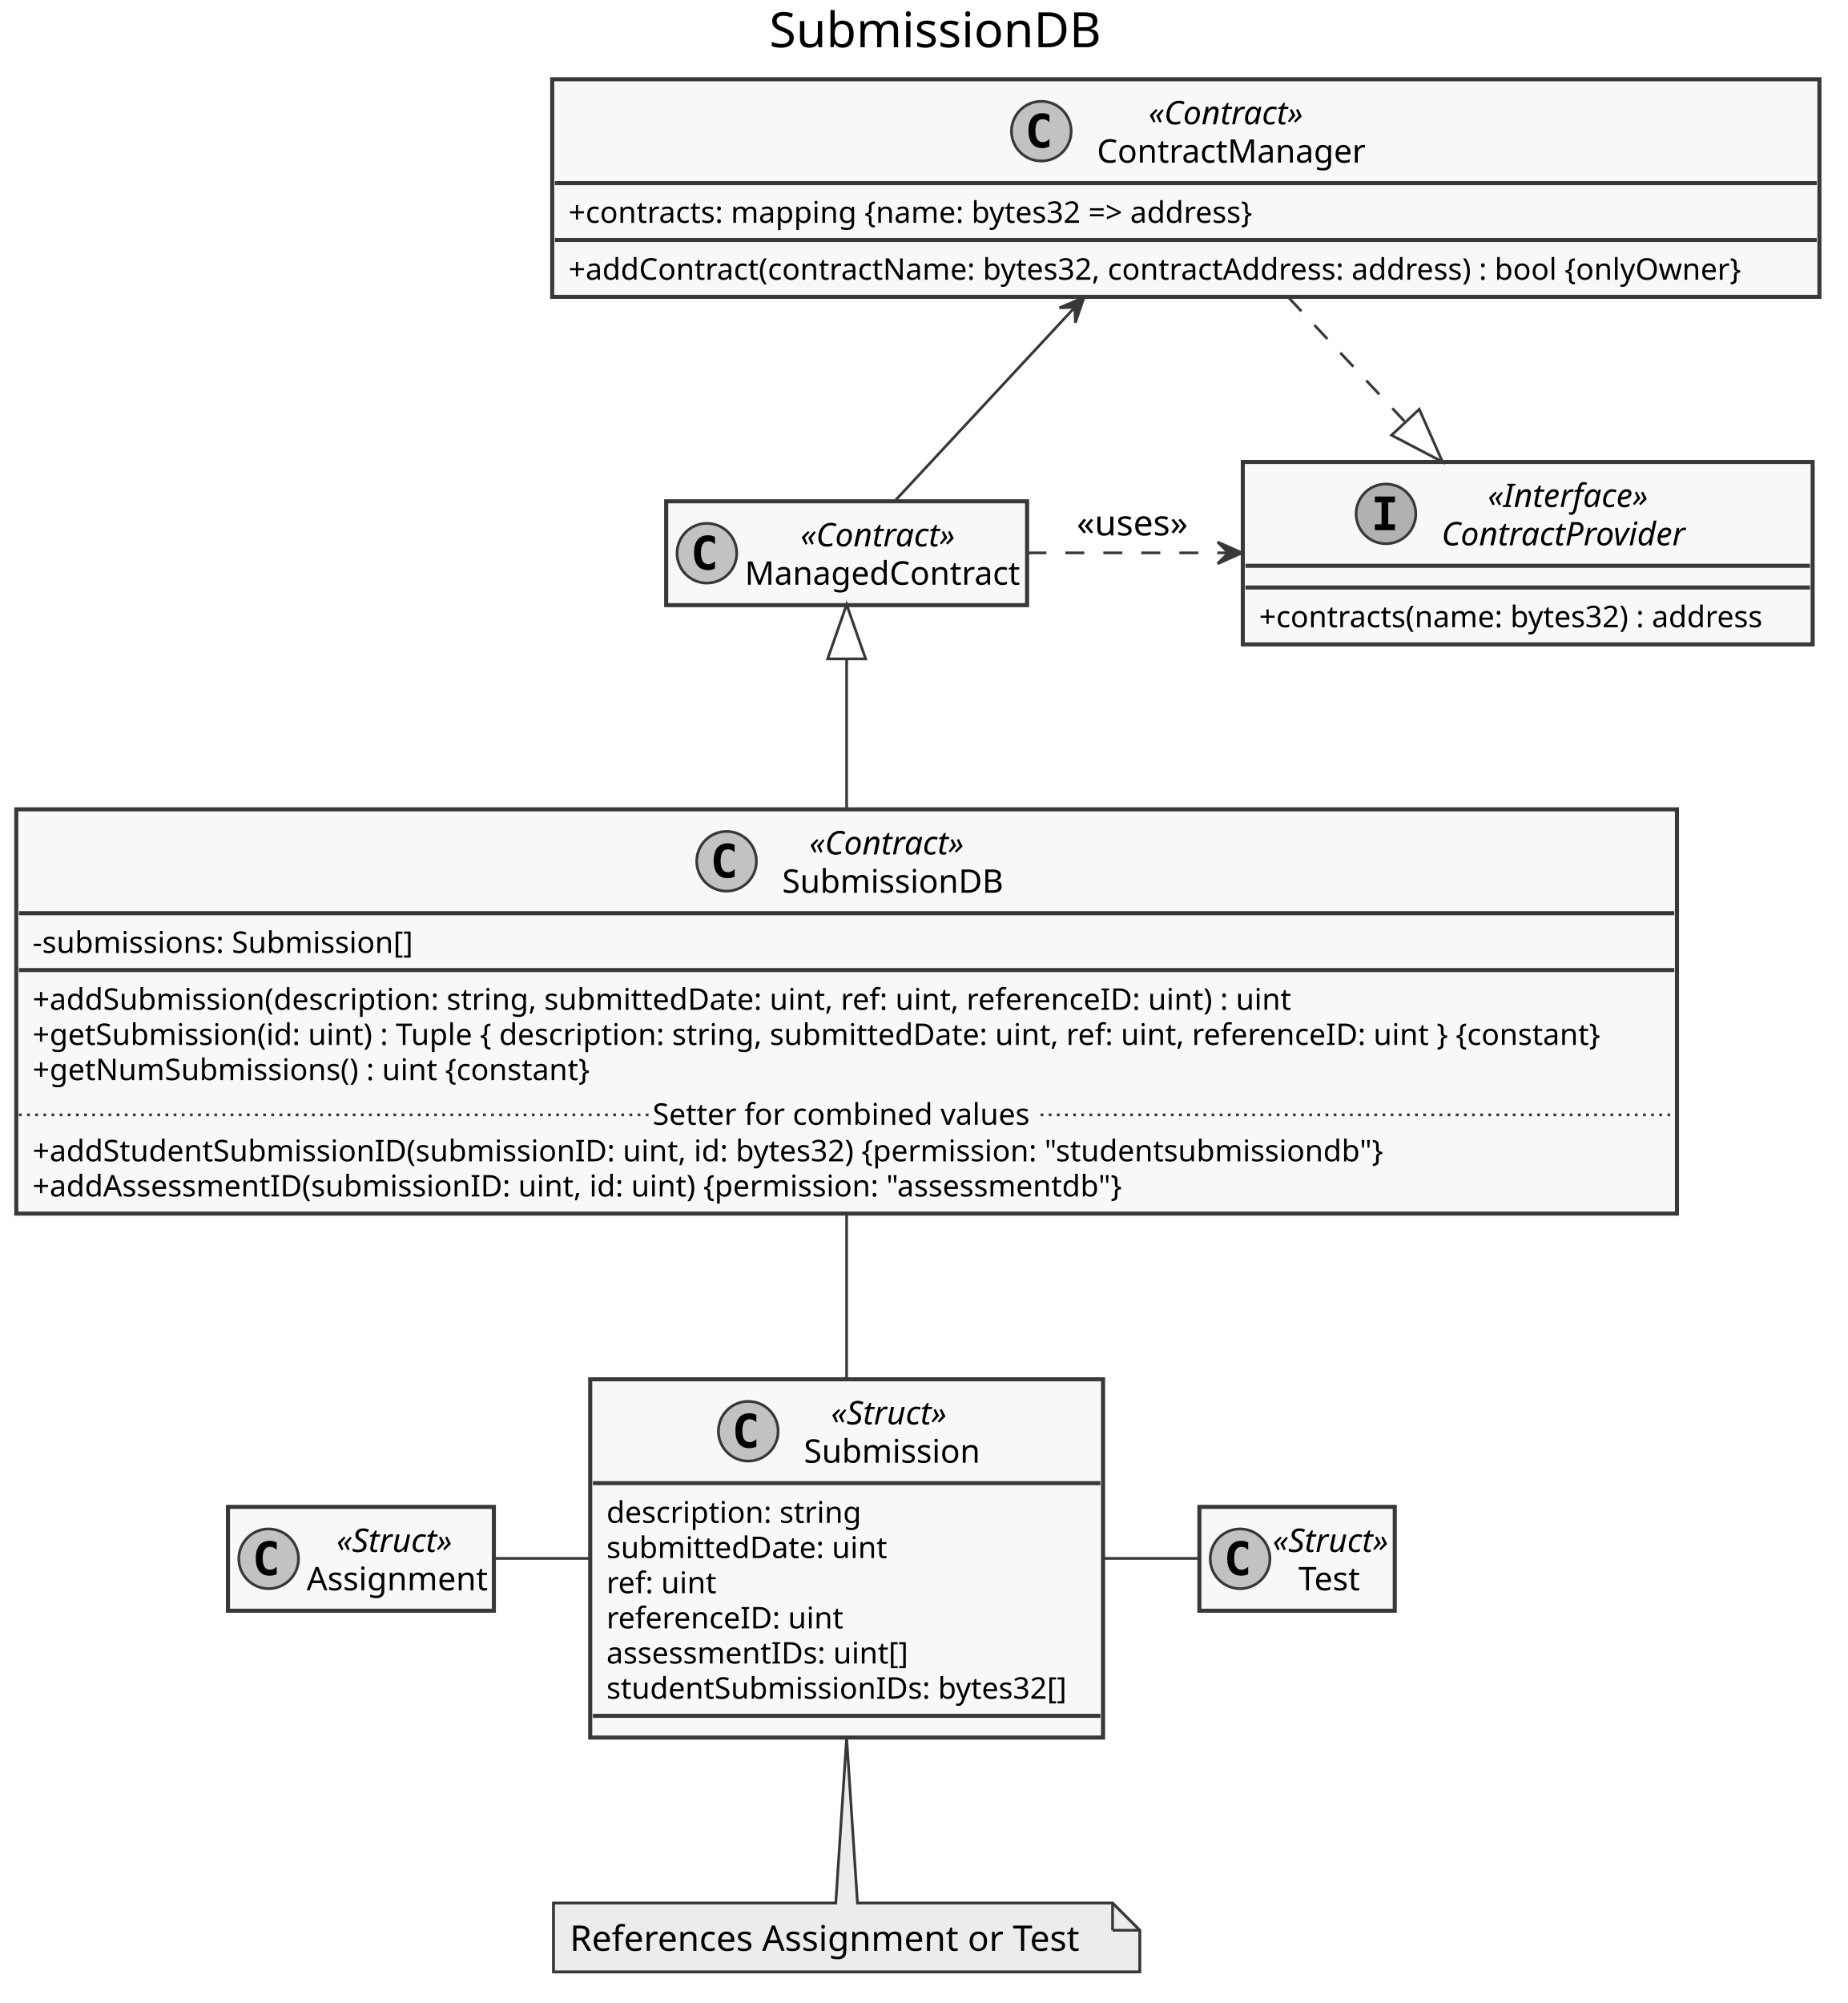
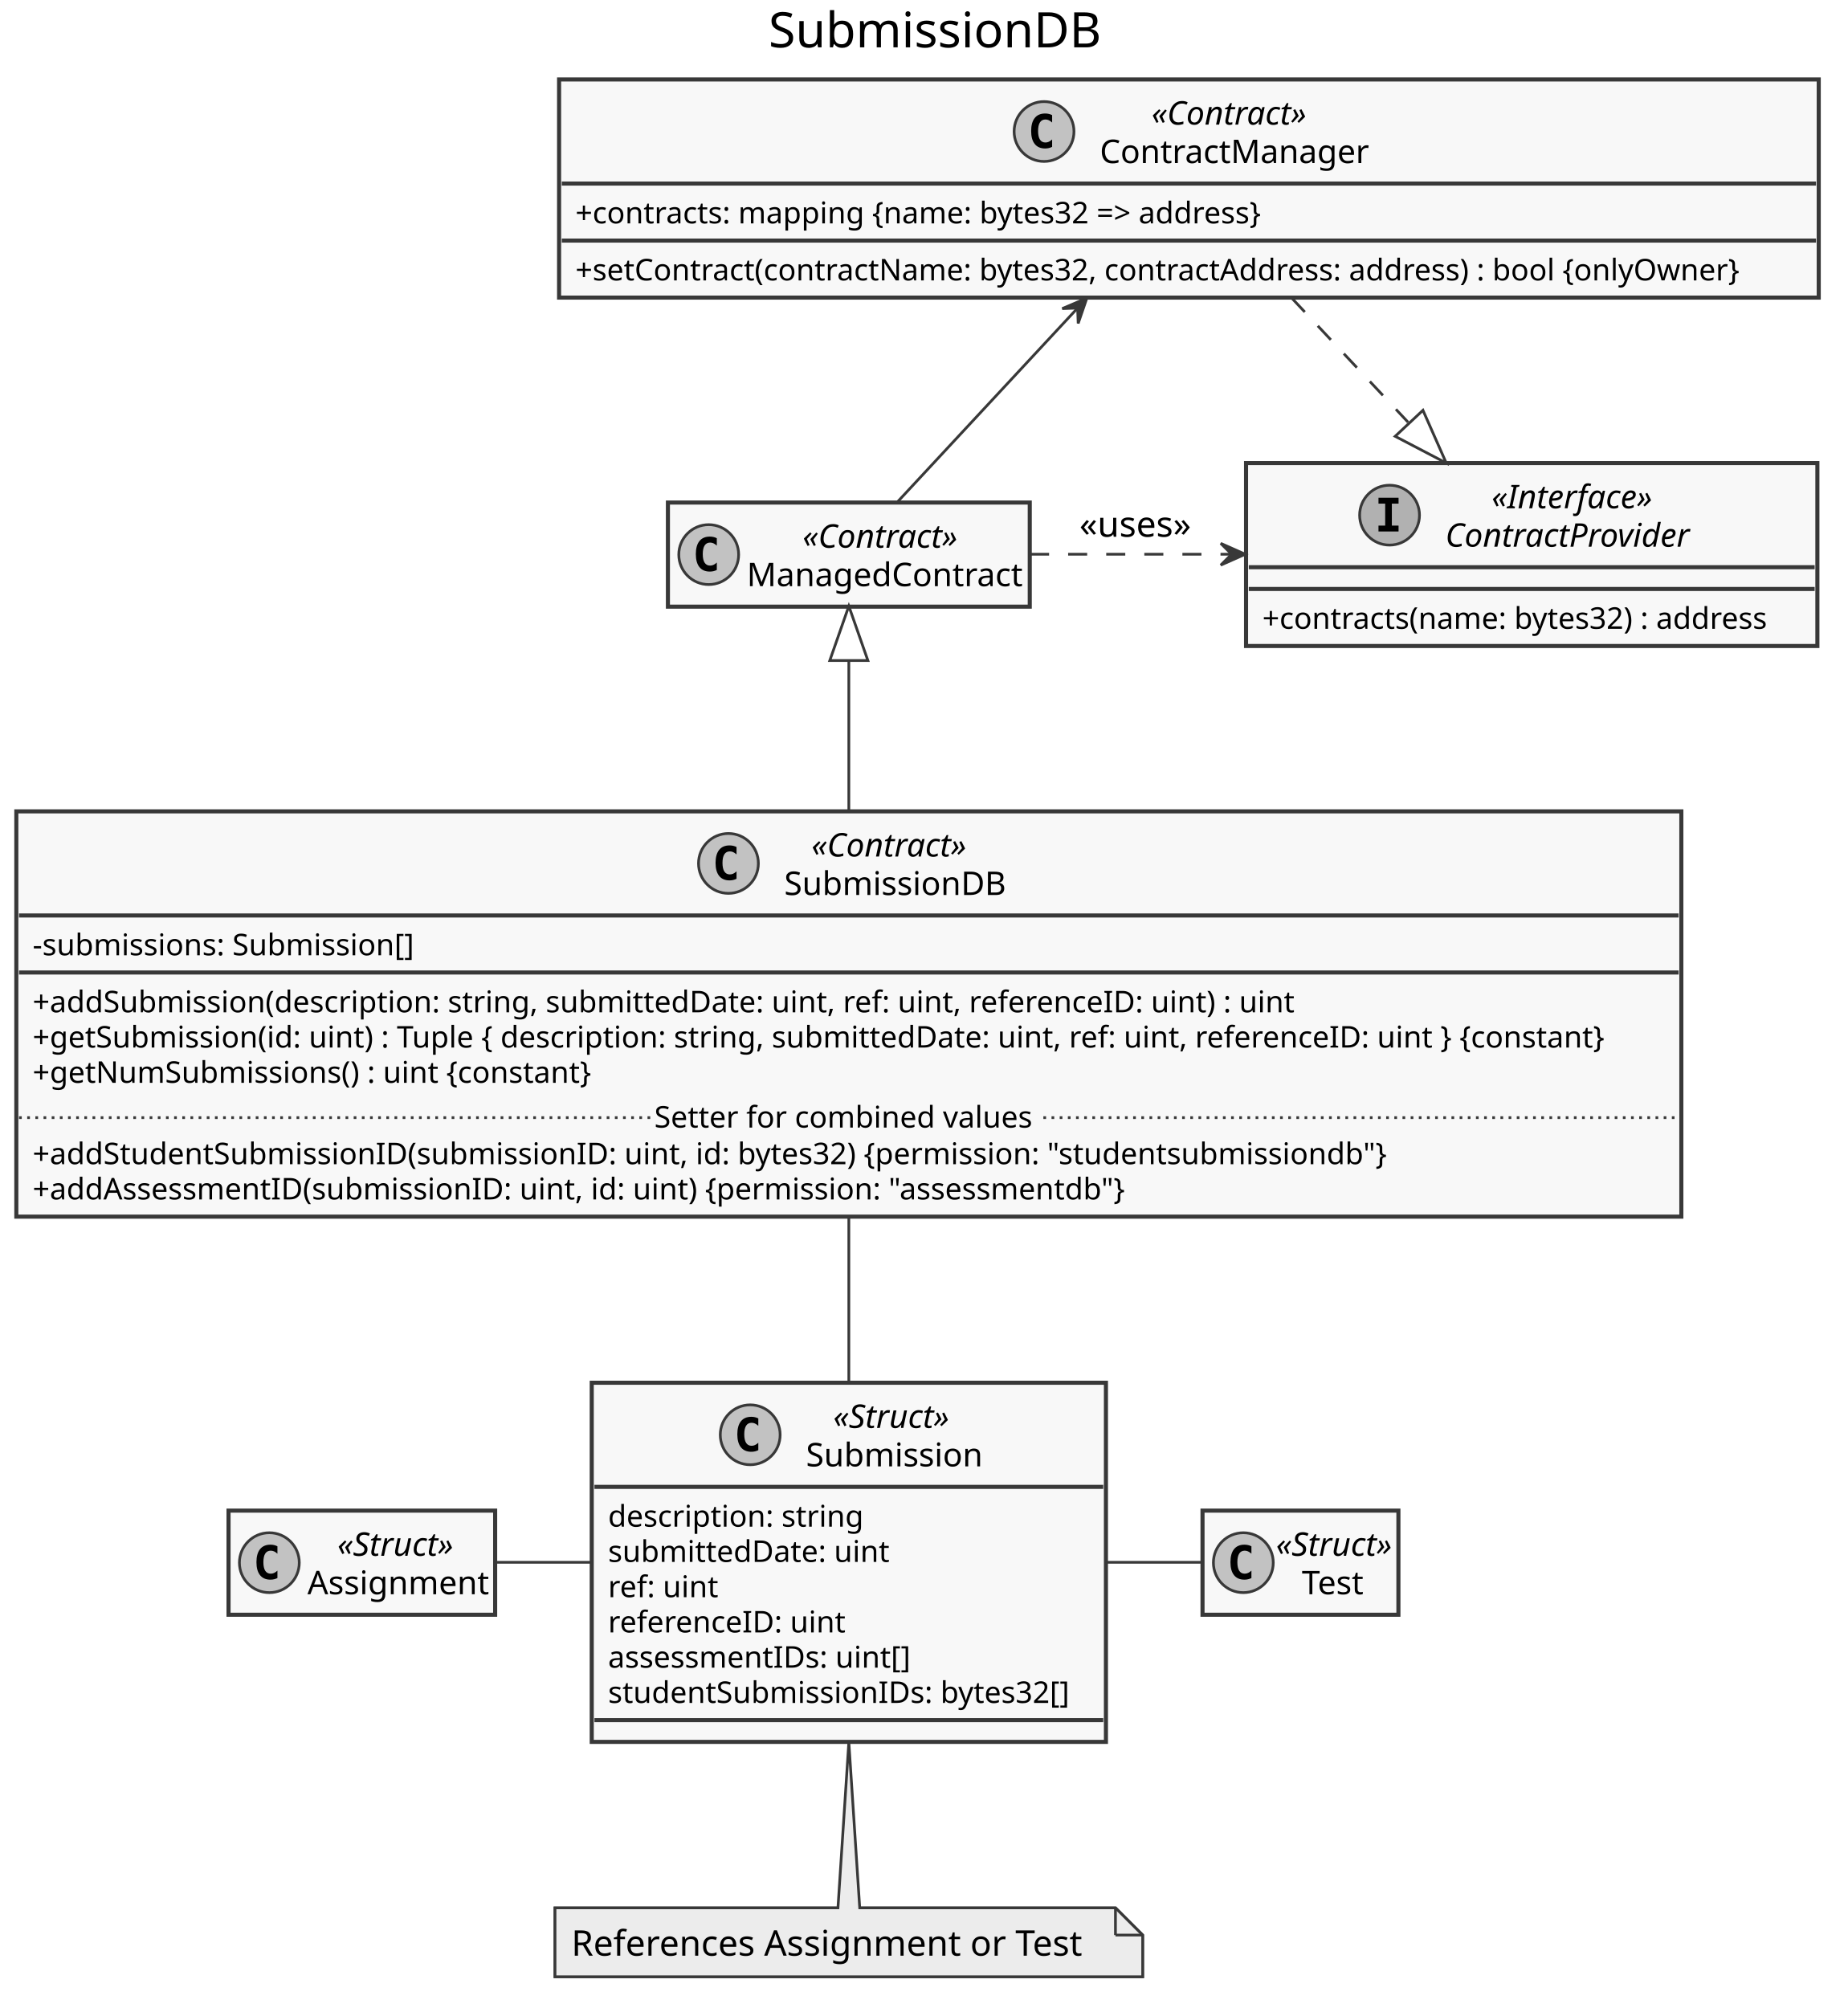
- <svg xmlns="http://www.w3.org/2000/svg" contentScriptType="application/ecmascript" contentStyleType="text/css" height="738px" preserveAspectRatio="none" style="width:681px;height:738px;" version="1.1" viewBox="0 0 681 738" width="681px" zoomAndPan="magnify">
+ <svg xmlns="http://www.w3.org/2000/svg" contentScriptType="application/ecmascript" contentStyleType="text/css" height="738px" preserveAspectRatio="none" style="width:679px;height:738px;" version="1.1" viewBox="0 0 679 738" width="679px" zoomAndPan="magnify">
  <defs />
  <g>
-     <text fill="#000000" font-family="Source Sans Pro Semibold" font-size="18" lengthAdjust="spacingAndGlyphs" textLength="122" x="283.5" y="17.402">SubmissionDB</text>
+     <text fill="#000000" font-family="Source Sans Pro Semibold" font-size="18" lengthAdjust="spacingAndGlyphs" textLength="122" x="282.5" y="17.402">SubmissionDB</text>
    <rect fill="#F8F8F8" height="67.221" id="ContractProvider" style="stroke: #383838; stroke-width: 1.5;" width="210" x="458" y="170.199" />
    <ellipse cx="510.75" cy="189.332" fill="#B1B1B1" rx="11" ry="11" style="stroke: #383838; stroke-width: 1.0;" />
    <path d="M506.678,185.097 L506.678,182.939 L514.057,182.939 L514.057,185.097 L511.592,185.097 L511.592,193.174 L514.057,193.174 L514.057,195.332 L506.678,195.332 L506.678,193.174 L509.143,193.174 L509.143,185.097 Z " />
    <text fill="#000000" font-family="Source Sans Pro Semibold" font-size="12" font-style="italic" lengthAdjust="spacingAndGlyphs" textLength="62" x="548.25" y="186.801">«Interface»</text>
    <text fill="#000000" font-family="Source Sans Pro Semibold" font-size="12" font-style="italic" lengthAdjust="spacingAndGlyphs" textLength="96" x="531.25" y="200.934">ContractProvider</text>
    <line style="stroke: #383838; stroke-width: 1.5;" x1="459" x2="667" y1="208.465" y2="208.465" />
    <line style="stroke: #383838; stroke-width: 1.5;" x1="459" x2="667" y1="216.465" y2="216.465" />
    <text fill="#000000" font-family="Source Sans Pro Semibold" font-size="11" lengthAdjust="spacingAndGlyphs" textLength="198" x="464" y="231.1">+contracts(name: bytes32) : address</text>
-     <rect fill="#F8F8F8" height="80.176" id="ContractManager" style="stroke: #383838; stroke-width: 1.5;" width="467" x="203.5" y="29.199" />
+     <rect fill="#F8F8F8" height="80.176" id="ContractManager" style="stroke: #383838; stroke-width: 1.5;" width="463" x="205.5" y="29.199" />
    <ellipse cx="383.75" cy="48.332" fill="#C2C2C2" rx="11" ry="11" style="stroke: #383838; stroke-width: 1.0;" />
    <path d="M386.723,53.975 Q386.142,54.274 385.503,54.423 Q384.864,54.573 384.158,54.573 Q381.651,54.573 380.332,52.921 Q379.012,51.269 379.012,48.148 Q379.012,45.019 380.332,43.367 Q381.651,41.715 384.158,41.715 Q384.864,41.715 385.511,41.864 Q386.159,42.014 386.723,42.312 L386.723,45.035 Q386.092,44.454 385.499,44.184 Q384.905,43.915 384.274,43.915 Q382.93,43.915 382.245,44.981 Q381.56,46.048 381.56,48.148 Q381.56,50.24 382.245,51.306 Q382.93,52.373 384.274,52.373 Q384.905,52.373 385.499,52.103 Q386.092,51.834 386.723,51.252 Z " />
    <text fill="#000000" font-family="Source Sans Pro Semibold" font-size="12" font-style="italic" lengthAdjust="spacingAndGlyphs" textLength="60" x="423.25" y="45.801">«Contract»</text>
    <text fill="#000000" font-family="Source Sans Pro Semibold" font-size="12" lengthAdjust="spacingAndGlyphs" textLength="98" x="404.25" y="59.934">ContractManager</text>
-     <line style="stroke: #383838; stroke-width: 1.5;" x1="204.5" x2="669.5" y1="67.465" y2="67.465" />
-     <text fill="#000000" font-family="Source Sans Pro Semibold" font-size="11" lengthAdjust="spacingAndGlyphs" textLength="269" x="209.5" y="82.1">+contracts: mapping {name: bytes32 =&gt; address}</text>
-     <line style="stroke: #383838; stroke-width: 1.5;" x1="204.5" x2="669.5" y1="88.42" y2="88.42" />
-     <text fill="#000000" font-family="Source Sans Pro Semibold" font-size="11" lengthAdjust="spacingAndGlyphs" textLength="455" x="209.5" y="103.055">+addContract(contractName: bytes32, contractAddress: address) : bool {onlyOwner}</text>
+     <line style="stroke: #383838; stroke-width: 1.5;" x1="206.5" x2="667.5" y1="67.465" y2="67.465" />
+     <text fill="#000000" font-family="Source Sans Pro Semibold" font-size="11" lengthAdjust="spacingAndGlyphs" textLength="269" x="211.5" y="82.1">+contracts: mapping {name: bytes32 =&gt; address}</text>
+     <line style="stroke: #383838; stroke-width: 1.5;" x1="206.5" x2="667.5" y1="88.42" y2="88.42" />
+     <text fill="#000000" font-family="Source Sans Pro Semibold" font-size="11" lengthAdjust="spacingAndGlyphs" textLength="451" x="211.5" y="103.055">+setContract(contractName: bytes32, contractAddress: address) : bool {onlyOwner}</text>
    <rect fill="#F8F8F8" height="38.266" id="ManagedContract" style="stroke: #383838; stroke-width: 1.5;" width="133" x="245.5" y="184.699" />
    <ellipse cx="260.5" cy="203.832" fill="#C2C2C2" rx="11" ry="11" style="stroke: #383838; stroke-width: 1.0;" />
    <path d="M263.473,209.475 Q262.892,209.774 262.253,209.923 Q261.614,210.073 260.908,210.073 Q258.401,210.073 257.082,208.421 Q255.762,206.769 255.762,203.648 Q255.762,200.519 257.082,198.867 Q258.401,197.215 260.908,197.215 Q261.614,197.215 262.261,197.364 Q262.909,197.514 263.473,197.812 L263.473,200.535 Q262.842,199.954 262.249,199.684 Q261.655,199.415 261.024,199.415 Q259.68,199.415 258.995,200.481 Q258.31,201.548 258.31,203.648 Q258.31,205.74 258.995,206.806 Q259.68,207.873 261.024,207.873 Q261.655,207.873 262.249,207.603 Q262.842,207.333 263.473,206.752 Z " />
    <text fill="#000000" font-family="Source Sans Pro Semibold" font-size="12" font-style="italic" lengthAdjust="spacingAndGlyphs" textLength="60" x="295" y="201.301">«Contract»</text>
    <text fill="#000000" font-family="Source Sans Pro Semibold" font-size="12" lengthAdjust="spacingAndGlyphs" textLength="101" x="274.5" y="215.434">ManagedContract</text>
    <rect fill="#F8F8F8" height="38.266" id="Test" style="stroke: #383838; stroke-width: 1.5;" width="72" x="442" y="555.199" />
    <ellipse cx="457" cy="574.332" fill="#C2C2C2" rx="11" ry="11" style="stroke: #383838; stroke-width: 1.0;" />
    <path d="M459.973,579.975 Q459.392,580.274 458.753,580.423 Q458.114,580.573 457.408,580.573 Q454.901,580.573 453.582,578.921 Q452.262,577.269 452.262,574.148 Q452.262,571.019 453.582,569.367 Q454.901,567.715 457.408,567.715 Q458.114,567.715 458.761,567.864 Q459.409,568.014 459.973,568.312 L459.973,571.035 Q459.342,570.454 458.749,570.184 Q458.155,569.915 457.524,569.915 Q456.18,569.915 455.495,570.981 Q454.81,572.048 454.81,574.148 Q454.81,576.24 455.495,577.306 Q456.18,578.373 457.524,578.373 Q458.155,578.373 458.749,578.103 Q459.342,577.833 459.973,577.252 Z " />
    <text fill="#000000" font-family="Source Sans Pro Semibold" font-size="12" font-style="italic" lengthAdjust="spacingAndGlyphs" textLength="44" x="469" y="571.801">«Struct»</text>
    <text fill="#000000" font-family="Source Sans Pro Semibold" font-size="12" lengthAdjust="spacingAndGlyphs" textLength="25" x="478.5" y="585.934">Test</text>
    <rect fill="#F8F8F8" height="38.266" id="Assignment" style="stroke: #383838; stroke-width: 1.5;" width="98" x="84" y="555.199" />
    <ellipse cx="99" cy="574.332" fill="#C2C2C2" rx="11" ry="11" style="stroke: #383838; stroke-width: 1.0;" />
    <path d="M101.973,579.975 Q101.392,580.274 100.753,580.423 Q100.114,580.573 99.408,580.573 Q96.901,580.573 95.582,578.921 Q94.262,577.269 94.262,574.148 Q94.262,571.019 95.582,569.367 Q96.901,567.715 99.408,567.715 Q100.114,567.715 100.761,567.864 Q101.409,568.014 101.973,568.312 L101.973,571.035 Q101.342,570.454 100.749,570.184 Q100.155,569.915 99.524,569.915 Q98.18,569.915 97.495,570.981 Q96.81,572.048 96.81,574.148 Q96.81,576.24 97.495,577.306 Q98.18,578.373 99.524,578.373 Q100.155,578.373 100.749,578.103 Q101.342,577.833 101.973,577.252 Z " />
    <text fill="#000000" font-family="Source Sans Pro Semibold" font-size="12" font-style="italic" lengthAdjust="spacingAndGlyphs" textLength="44" x="124" y="571.801">«Struct»</text>
    <text fill="#000000" font-family="Source Sans Pro Semibold" font-size="12" lengthAdjust="spacingAndGlyphs" textLength="66" x="113" y="585.934">Assignment</text>
    <rect fill="#F8F8F8" height="131.996" id="Submission" style="stroke: #383838; stroke-width: 1.5;" width="189" x="217.5" y="508.199" />
    <ellipse cx="275.75" cy="527.332" fill="#C2C2C2" rx="11" ry="11" style="stroke: #383838; stroke-width: 1.0;" />
    <path d="M278.723,532.975 Q278.142,533.274 277.503,533.423 Q276.864,533.573 276.158,533.573 Q273.651,533.573 272.332,531.921 Q271.012,530.269 271.012,527.148 Q271.012,524.019 272.332,522.367 Q273.651,520.715 276.158,520.715 Q276.864,520.715 277.511,520.864 Q278.159,521.014 278.723,521.312 L278.723,524.035 Q278.092,523.454 277.499,523.184 Q276.905,522.915 276.274,522.915 Q274.93,522.915 274.245,523.981 Q273.56,525.048 273.56,527.148 Q273.56,529.24 274.245,530.306 Q274.93,531.373 276.274,531.373 Q276.905,531.373 277.499,531.103 Q278.092,530.833 278.723,530.252 Z " />
    <text fill="#000000" font-family="Source Sans Pro Semibold" font-size="12" font-style="italic" lengthAdjust="spacingAndGlyphs" textLength="44" x="306.25" y="524.801">«Struct»</text>
    <text fill="#000000" font-family="Source Sans Pro Semibold" font-size="12" lengthAdjust="spacingAndGlyphs" textLength="64" x="296.25" y="538.934">Submission</text>
    <line style="stroke: #383838; stroke-width: 1.5;" x1="218.5" x2="405.5" y1="546.465" y2="546.465" />
    <text fill="#000000" font-family="Source Sans Pro Semibold" font-size="11" lengthAdjust="spacingAndGlyphs" textLength="99" x="223.5" y="561.1">description: string</text>
    <text fill="#000000" font-family="Source Sans Pro Semibold" font-size="11" lengthAdjust="spacingAndGlyphs" textLength="105" x="223.5" y="574.055">submittedDate: uint</text>
    <text fill="#000000" font-family="Source Sans Pro Semibold" font-size="11" lengthAdjust="spacingAndGlyphs" textLength="42" x="223.5" y="587.01">ref: uint</text>
    <text fill="#000000" font-family="Source Sans Pro Semibold" font-size="11" lengthAdjust="spacingAndGlyphs" textLength="89" x="223.5" y="599.965">referenceID: uint</text>
    <text fill="#000000" font-family="Source Sans Pro Semibold" font-size="11" lengthAdjust="spacingAndGlyphs" textLength="115" x="223.5" y="612.92">assessmentIDs: uint[]</text>
    <text fill="#000000" font-family="Source Sans Pro Semibold" font-size="11" lengthAdjust="spacingAndGlyphs" textLength="177" x="223.5" y="625.875">studentSubmissionIDs: bytes32[]</text>
    <line style="stroke: #383838; stroke-width: 1.5;" x1="218.5" x2="405.5" y1="632.195" y2="632.195" />
    <polygon fill="#ECECEC" points="204,701.199,204,726.51,420,726.51,420,711.199,410,701.199,204,701.199" style="stroke: #383838; stroke-width: 1.0;" />
    <polygon fill="#ECECEC" points="204,701.199,204,726.51,420,726.51,420,711.199,410,701.199,316,701.199,312,640.273,308,701.199,204,701.199" style="stroke: #383838; stroke-width: 1.0;" />
    <line style="stroke: #383838; stroke-width: 1.0;" x1="410" x2="410" y1="701.199" y2="711.199" />
    <line style="stroke: #383838; stroke-width: 1.0;" x1="420" x2="410" y1="711.199" y2="711.199" />
    <text fill="#000000" font-family="Source Sans Pro Semibold" font-size="13" lengthAdjust="spacingAndGlyphs" textLength="195" x="210" y="718.768">References Assignment or Test</text>
    <rect fill="#F8F8F8" height="148.951" id="SubmissionDB" style="stroke: #383838; stroke-width: 1.5;" width="612" x="6" y="298.199" />
    <ellipse cx="267.75" cy="317.332" fill="#C2C2C2" rx="11" ry="11" style="stroke: #383838; stroke-width: 1.0;" />
    <path d="M270.723,322.975 Q270.142,323.274 269.503,323.423 Q268.864,323.573 268.158,323.573 Q265.651,323.573 264.332,321.921 Q263.012,320.269 263.012,317.148 Q263.012,314.019 264.332,312.367 Q265.651,310.715 268.158,310.715 Q268.864,310.715 269.511,310.864 Q270.159,311.014 270.723,311.312 L270.723,314.035 Q270.092,313.454 269.499,313.184 Q268.905,312.915 268.274,312.915 Q266.93,312.915 266.245,313.981 Q265.56,315.048 265.56,317.148 Q265.56,319.24 266.245,320.306 Q266.93,321.373 268.274,321.373 Q268.905,321.373 269.499,321.103 Q270.092,320.834 270.723,320.252 Z " />
    <text fill="#000000" font-family="Source Sans Pro Semibold" font-size="12" font-style="italic" lengthAdjust="spacingAndGlyphs" textLength="60" x="298.25" y="314.801">«Contract»</text>
    <text fill="#000000" font-family="Source Sans Pro Semibold" font-size="12" lengthAdjust="spacingAndGlyphs" textLength="80" x="288.25" y="328.934">SubmissionDB</text>
    <line style="stroke: #383838; stroke-width: 1.5;" x1="7" x2="617" y1="336.465" y2="336.465" />
    <text fill="#000000" font-family="Source Sans Pro Semibold" font-size="11" lengthAdjust="spacingAndGlyphs" textLength="150" x="12" y="351.1">-submissions: Submission[]</text>
    <line style="stroke: #383838; stroke-width: 1.5;" x1="7" x2="617" y1="357.42" y2="357.42" />
    <text fill="#000000" font-family="Source Sans Pro Semibold" font-size="11" lengthAdjust="spacingAndGlyphs" textLength="482" x="12" y="372.055">+addSubmission(description: string, submittedDate: uint, ref: uint, referenceID: uint) : uint</text>
    <text fill="#000000" font-family="Source Sans Pro Semibold" font-size="11" lengthAdjust="spacingAndGlyphs" textLength="600" x="12" y="385.01">+getSubmission(id: uint) : Tuple { description: string, submittedDate: uint, ref: uint, referenceID: uint } {constant}</text>
    <text fill="#000000" font-family="Source Sans Pro Semibold" font-size="11" lengthAdjust="spacingAndGlyphs" textLength="215" x="12" y="397.965">+getNumSubmissions() : uint {constant}</text>
    <text fill="#000000" font-family="Source Sans Pro Semibold" font-size="11" lengthAdjust="spacingAndGlyphs" textLength="518" x="12" y="427.875">+addStudentSubmissionID(submissionID: uint, id: bytes32) {permission: "studentsubmissiondb"}</text>
    <text fill="#000000" font-family="Source Sans Pro Semibold" font-size="11" lengthAdjust="spacingAndGlyphs" textLength="418" x="12" y="440.83">+addAssessmentID(submissionID: uint, id: uint) {permission: "assessmentdb"}</text>
    <line style="stroke: #383838; stroke-width: 1.0; stroke-dasharray: 1.0,2.0;" x1="7" x2="240.5" y1="410.763" y2="410.763" />
    <text fill="#000000" font-family="Source Sans Pro Semibold" font-size="11" lengthAdjust="spacingAndGlyphs" textLength="143" x="240.5" y="414.42">Setter for combined values</text>
    <line style="stroke: #383838; stroke-width: 1.0; stroke-dasharray: 1.0,2.0;" x1="383.5" x2="617" y1="410.763" y2="410.763" />
    <path d="M474.804,109.554 C488.254,123.911 503.539,140.226 517.561,155.195 " fill="none" id="ContractManager-ContractProvider" style="stroke: #383838; stroke-width: 1.0; stroke-dasharray: 7.0,7.0;" />
    <polygon fill="none" points="523.023,150.787,531.588,170.168,512.806,160.358,523.023,150.787" style="stroke: #383838; stroke-width: 1.0;" />
    <path d="M378.604,203.699 C401.343,203.699 427.417,203.699 452.661,203.699 " fill="none" id="ManagedContract-ContractProvider" style="stroke: #383838; stroke-width: 1.0; stroke-dasharray: 7.0,7.0;" />
    <polygon fill="#383838" points="457.697,203.699,448.697,199.699,452.697,203.699,448.697,207.699,457.697,203.699" style="stroke: #383838; stroke-width: 1.0;" />
    <text fill="#000000" font-family="Source Sans Pro Semibold" font-size="13" lengthAdjust="spacingAndGlyphs" textLength="43" x="396.75" y="197.268">«uses»</text>
    <path d="M395.95,113.369 C373.623,137.392 347.14,165.888 329.976,184.357 " fill="none" id="ContractManager-ManagedContract" style="stroke: #383838; stroke-width: 1.0;" />
    <polygon fill="#383838" points="399.496,109.554,390.439,113.423,396.092,113.216,396.299,118.869,399.496,109.554" style="stroke: #383838; stroke-width: 1.0;" />
    <path d="M312,243.028 C312,259.381 312,278.93 312,297.829 " fill="none" id="ManagedContract-SubmissionDB" style="stroke: #383838; stroke-width: 1.0;" />
    <polygon fill="none" points="305,242.757,312,222.757,319,242.757,305,242.757" style="stroke: #383838; stroke-width: 1.0;" />
    <path d="M312,447.444 C312,467.268 312,488.535 312,507.877 " fill="none" id="SubmissionDB-Submission" style="stroke: #383838; stroke-width: 1.0;" />
    <path d="M182.295,574.199 C193.948,574.199 205.601,574.199 217.255,574.199 " fill="none" id="Assignment-Submission" style="stroke: #383838; stroke-width: 1.0;" />
    <path d="M406.672,574.199 C418.374,574.199 430.076,574.199 441.779,574.199 " fill="none" id="Submission-Test" style="stroke: #383838; stroke-width: 1.0;" />
  </g>
</svg>
